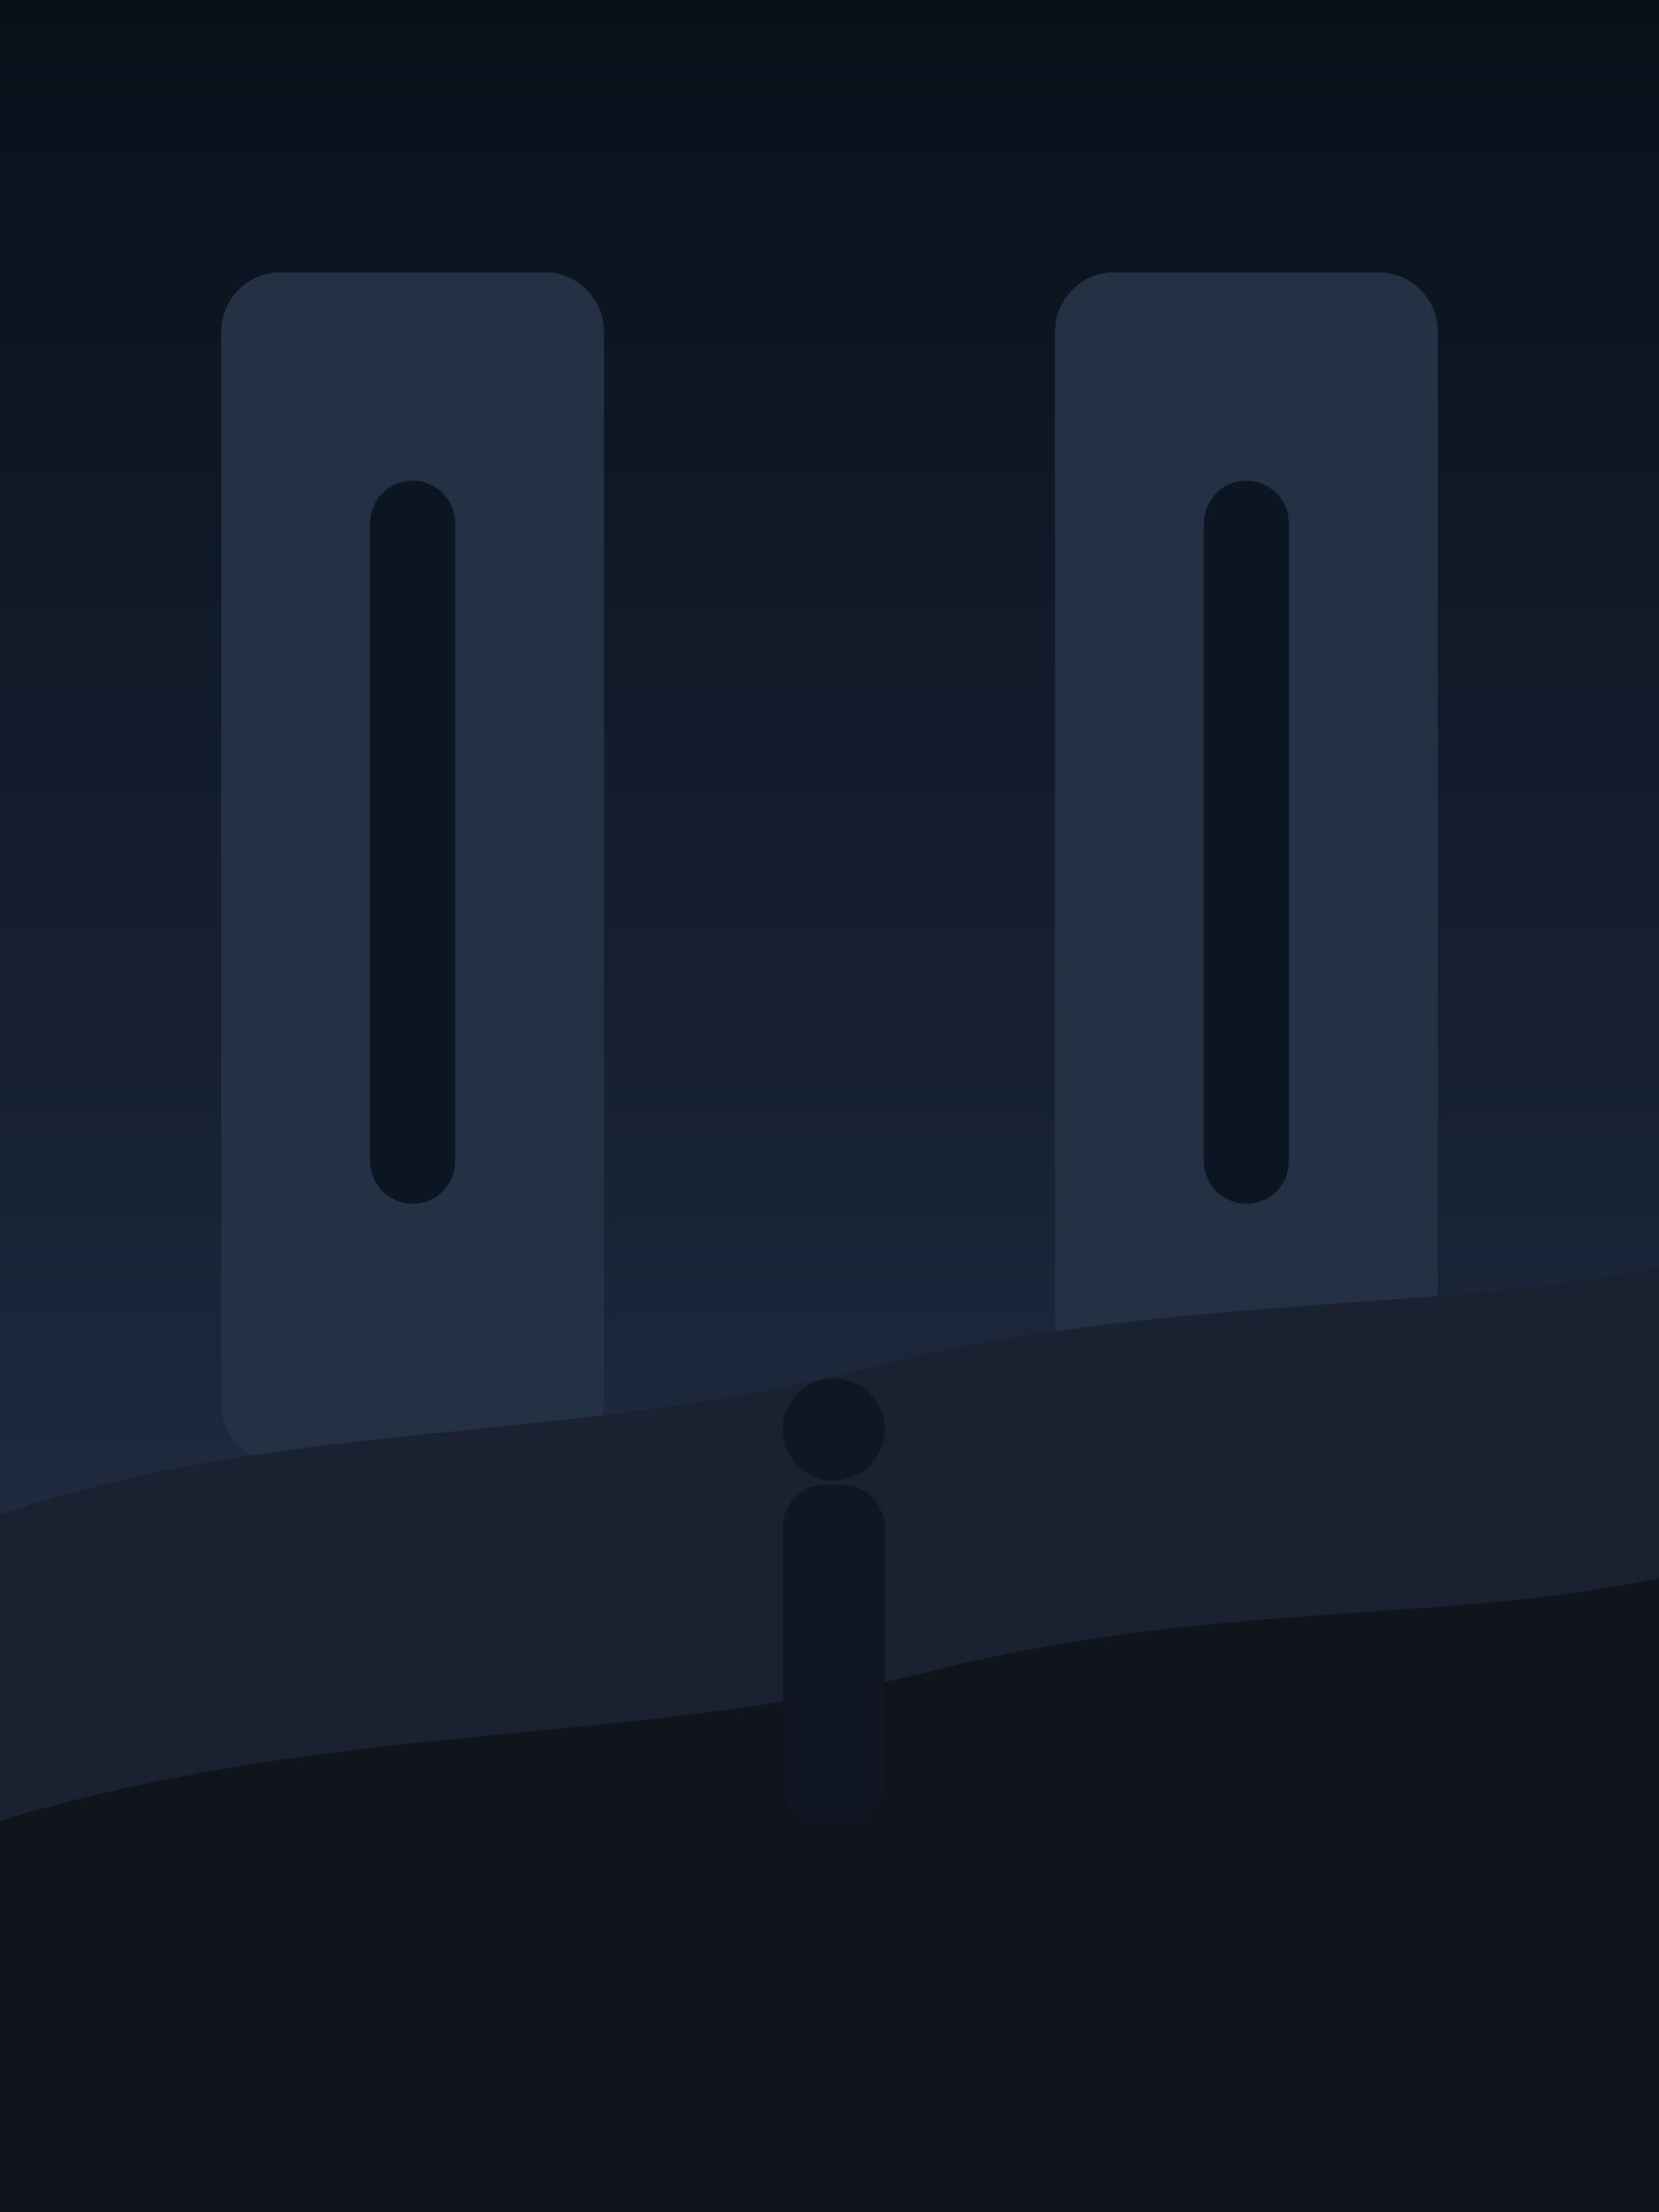
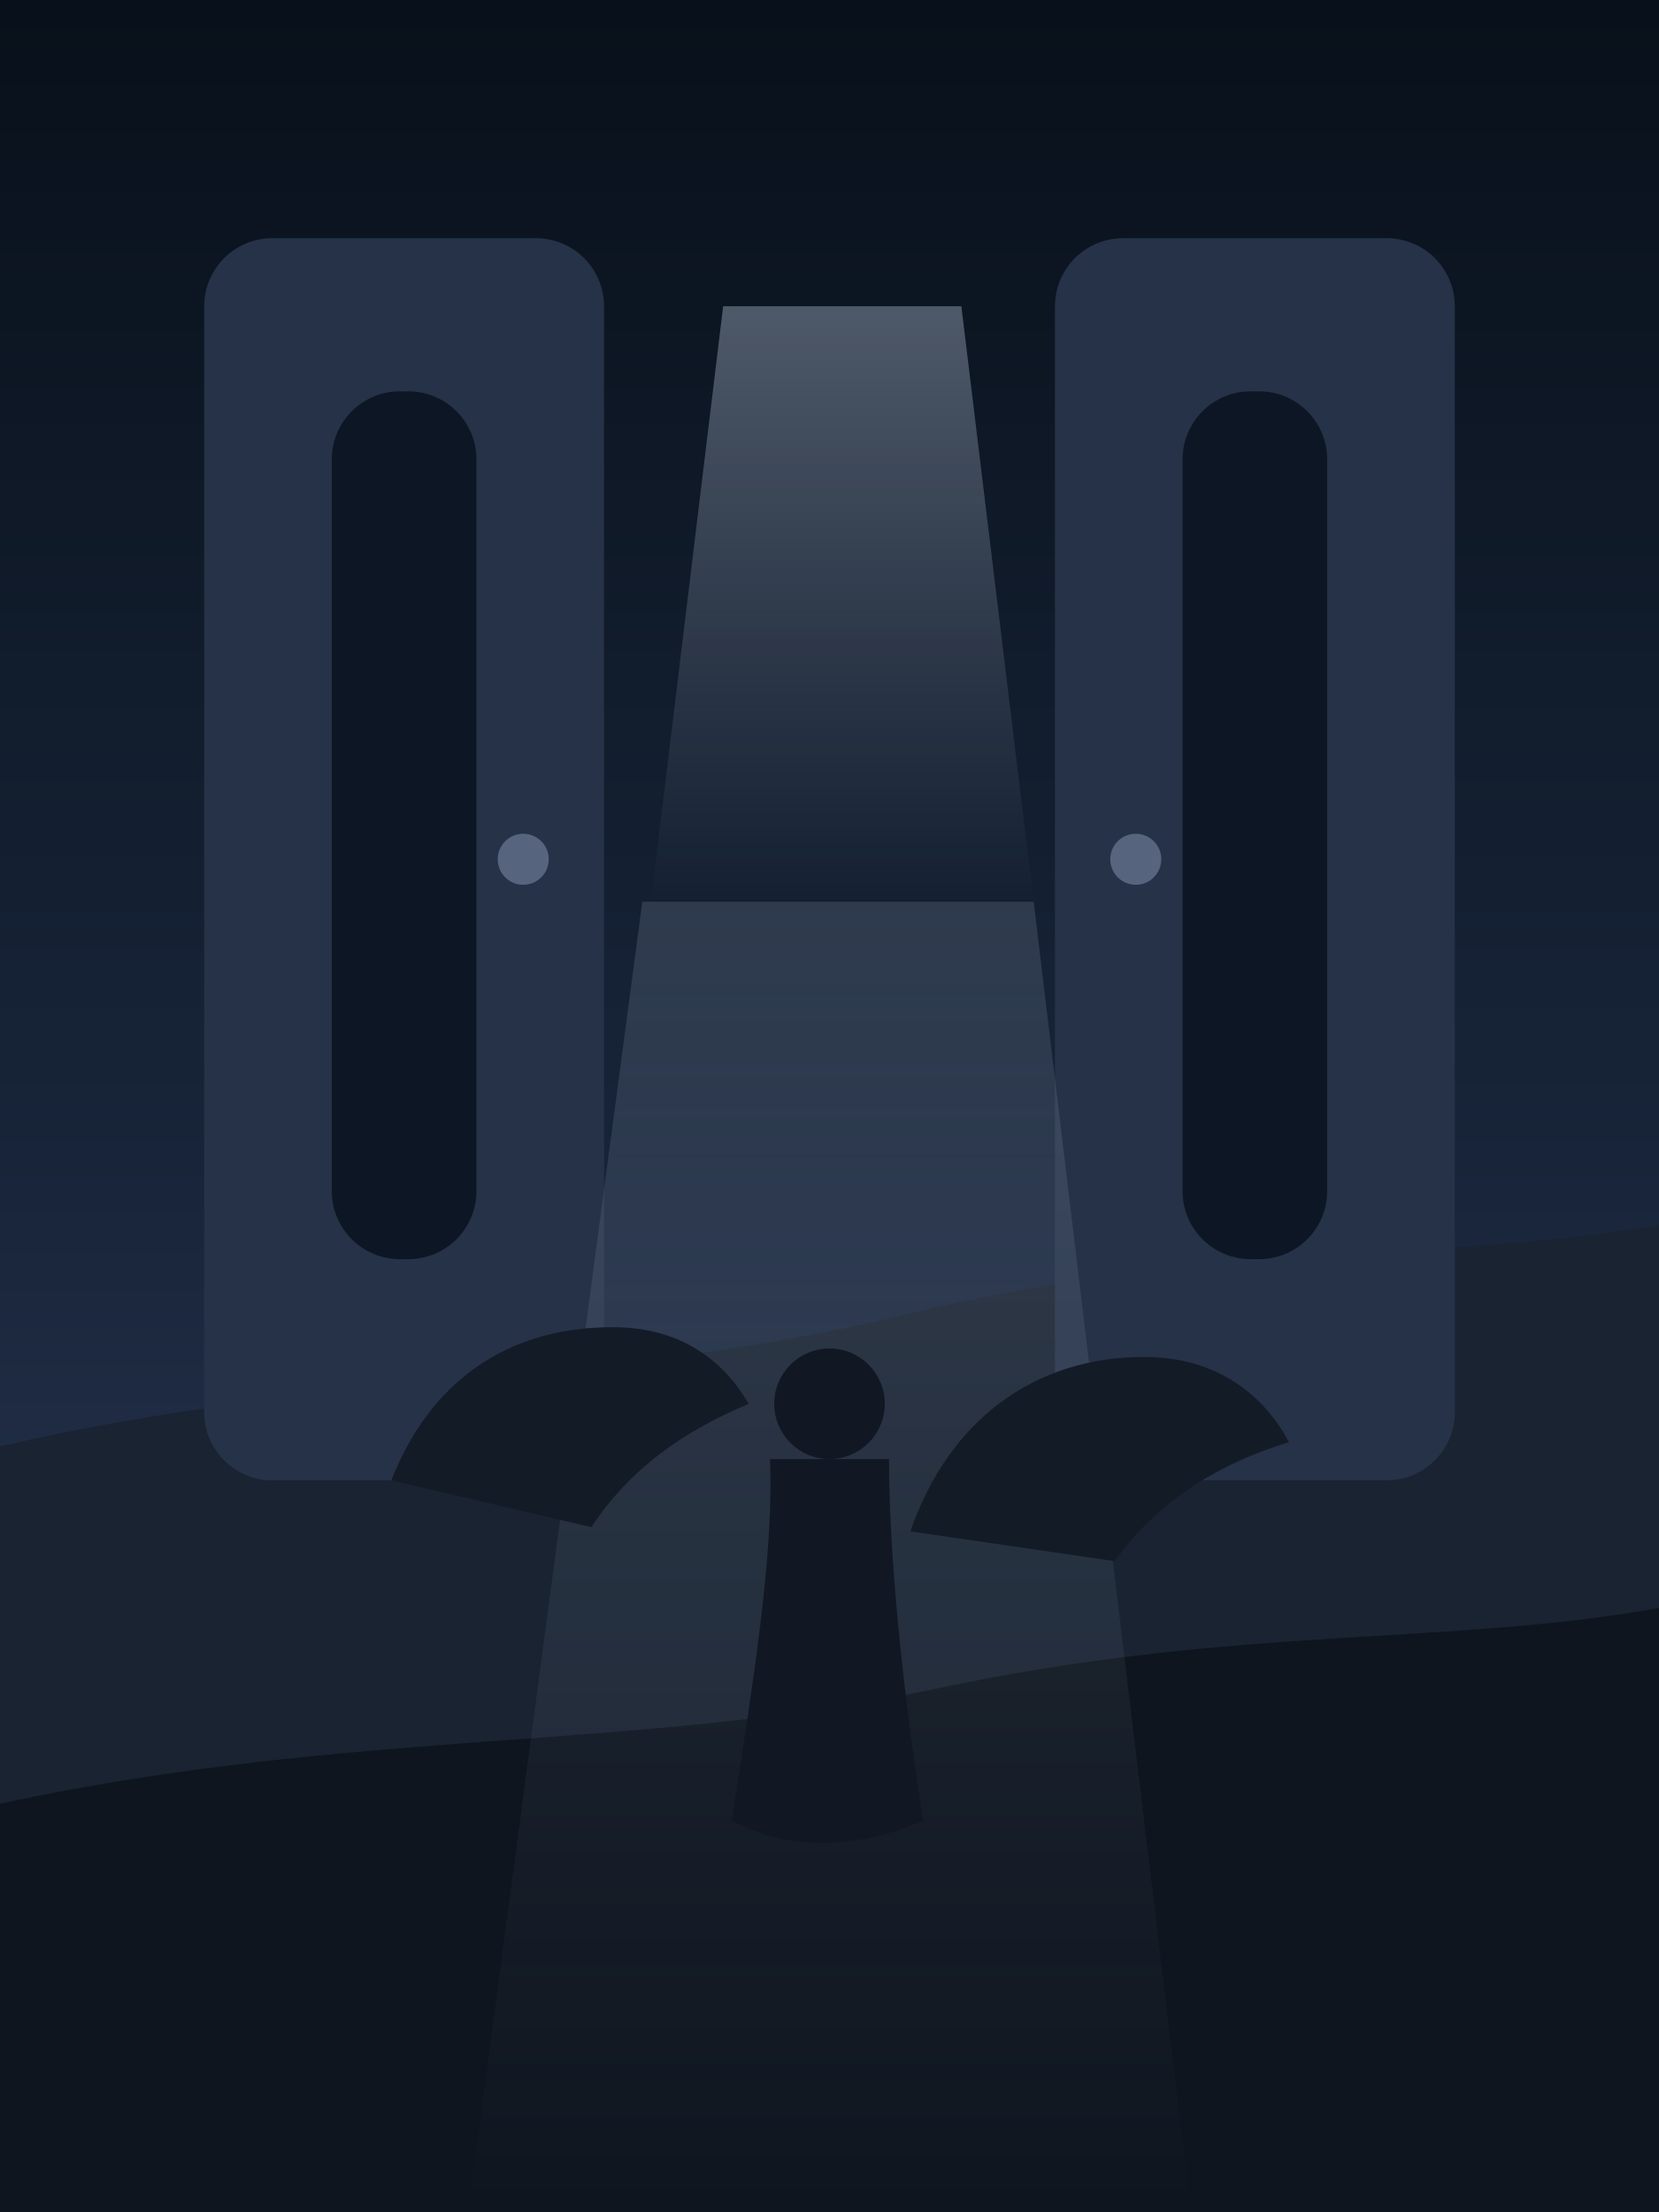
<svg xmlns="http://www.w3.org/2000/svg" viewBox="0 0 390 520">
  <defs>
-     <linearGradient id="bg" x1="0" y1="0" x2="0" y2="1">
-       <stop offset="0%" stop-color="#09101a" />
-       <stop offset="52%" stop-color="#182235" />
-       <stop offset="100%" stop-color="#2f3954" />
+     <linearGradient id="lockedBg" x1="0" y1="0" x2="0" y2="1">
+       <stop offset="0%" stop-color="#08101a" />
+       <stop offset="54%" stop-color="#18253a" />
+       <stop offset="100%" stop-color="#33415f" />
+     </linearGradient>
+     <linearGradient id="beam" x1="0" y1="0" x2="0" y2="1">
+       <stop offset="0%" stop-color="#dbe8ff" stop-opacity=".32" />
+       <stop offset="100%" stop-color="#dbe8ff" stop-opacity="0" />
    </linearGradient>
  </defs>
-   <rect width="390" height="520" fill="url(#bg)" />
-   <rect x="52" y="64" width="90" height="280" rx="14" fill="#243044" />
-   <rect x="248" y="64" width="90" height="280" rx="14" fill="#243044" />
-   <rect x="87" y="113" width="20" height="170" rx="10" fill="#0c1522" />
-   <rect x="283" y="113" width="20" height="170" rx="10" fill="#0c1522" />
-   <path d="M0 356 C69 333 131 340 202 322 C273 304 334 309 390 298 L390 520 L0 520 Z" fill="#1a2231" />
-   <path d="M0 428 C80 404 147 411 218 393 C286 376 337 382 390 371 L390 520 L0 520 Z" fill="#0f141d" />
-   <circle cx="196" cy="336" r="12" fill="#101723" />
-   <rect x="184" y="349" width="24" height="80" rx="10" fill="#101723" />
+   <rect width="390" height="520" fill="url(#lockedBg)" />
+   <path d="M0 340 C78 322 143 326 213 309 C282 292 338 297 390 288 L390 520 L0 520 Z" fill="#192332" />
+   <path d="M0 424 C84 406 149 412 220 397 C290 382 340 387 390 378 L390 520 L0 520 Z" fill="#0e151f" />
+   <rect x="48" y="56" width="94" height="292" rx="16" fill="#253247" />
+   <rect x="248" y="56" width="94" height="292" rx="16" fill="#253247" />
+   <rect x="78" y="92" width="34" height="204" rx="16" fill="#0d1624" />
+   <rect x="278" y="92" width="34" height="204" rx="16" fill="#0d1624" />
+   <circle cx="123" cy="202" r="6" fill="#8d9bb7" opacity=".48" />
+   <circle cx="267" cy="202" r="6" fill="#8d9bb7" opacity=".48" />
+   <path d="M170 72 L226 72 L243 212 L153 212 Z" fill="url(#beam)" />
+   <path d="M151 212 L243 212 L280 520 L110 520 Z" fill="url(#beam)" opacity=".42" />
+   <path d="M92 348 C101 325 119 312 144 312 C158 312 169 318 176 330 C162 336 149 344 139 359 Z" fill="#131b27" />
+   <path d="M214 360 C223 334 243 319 269 319 C284 319 296 326 303 339 C287 344 273 352 262 367 Z" fill="#131b27" />
+   <circle cx="195" cy="330" r="13" fill="#111824" />
+   <path d="M181 343 C182 365 177 396 172 428 C185 435 201 435 217 428 C212 396 209 365 209 343 Z" fill="#111824" />
</svg>
